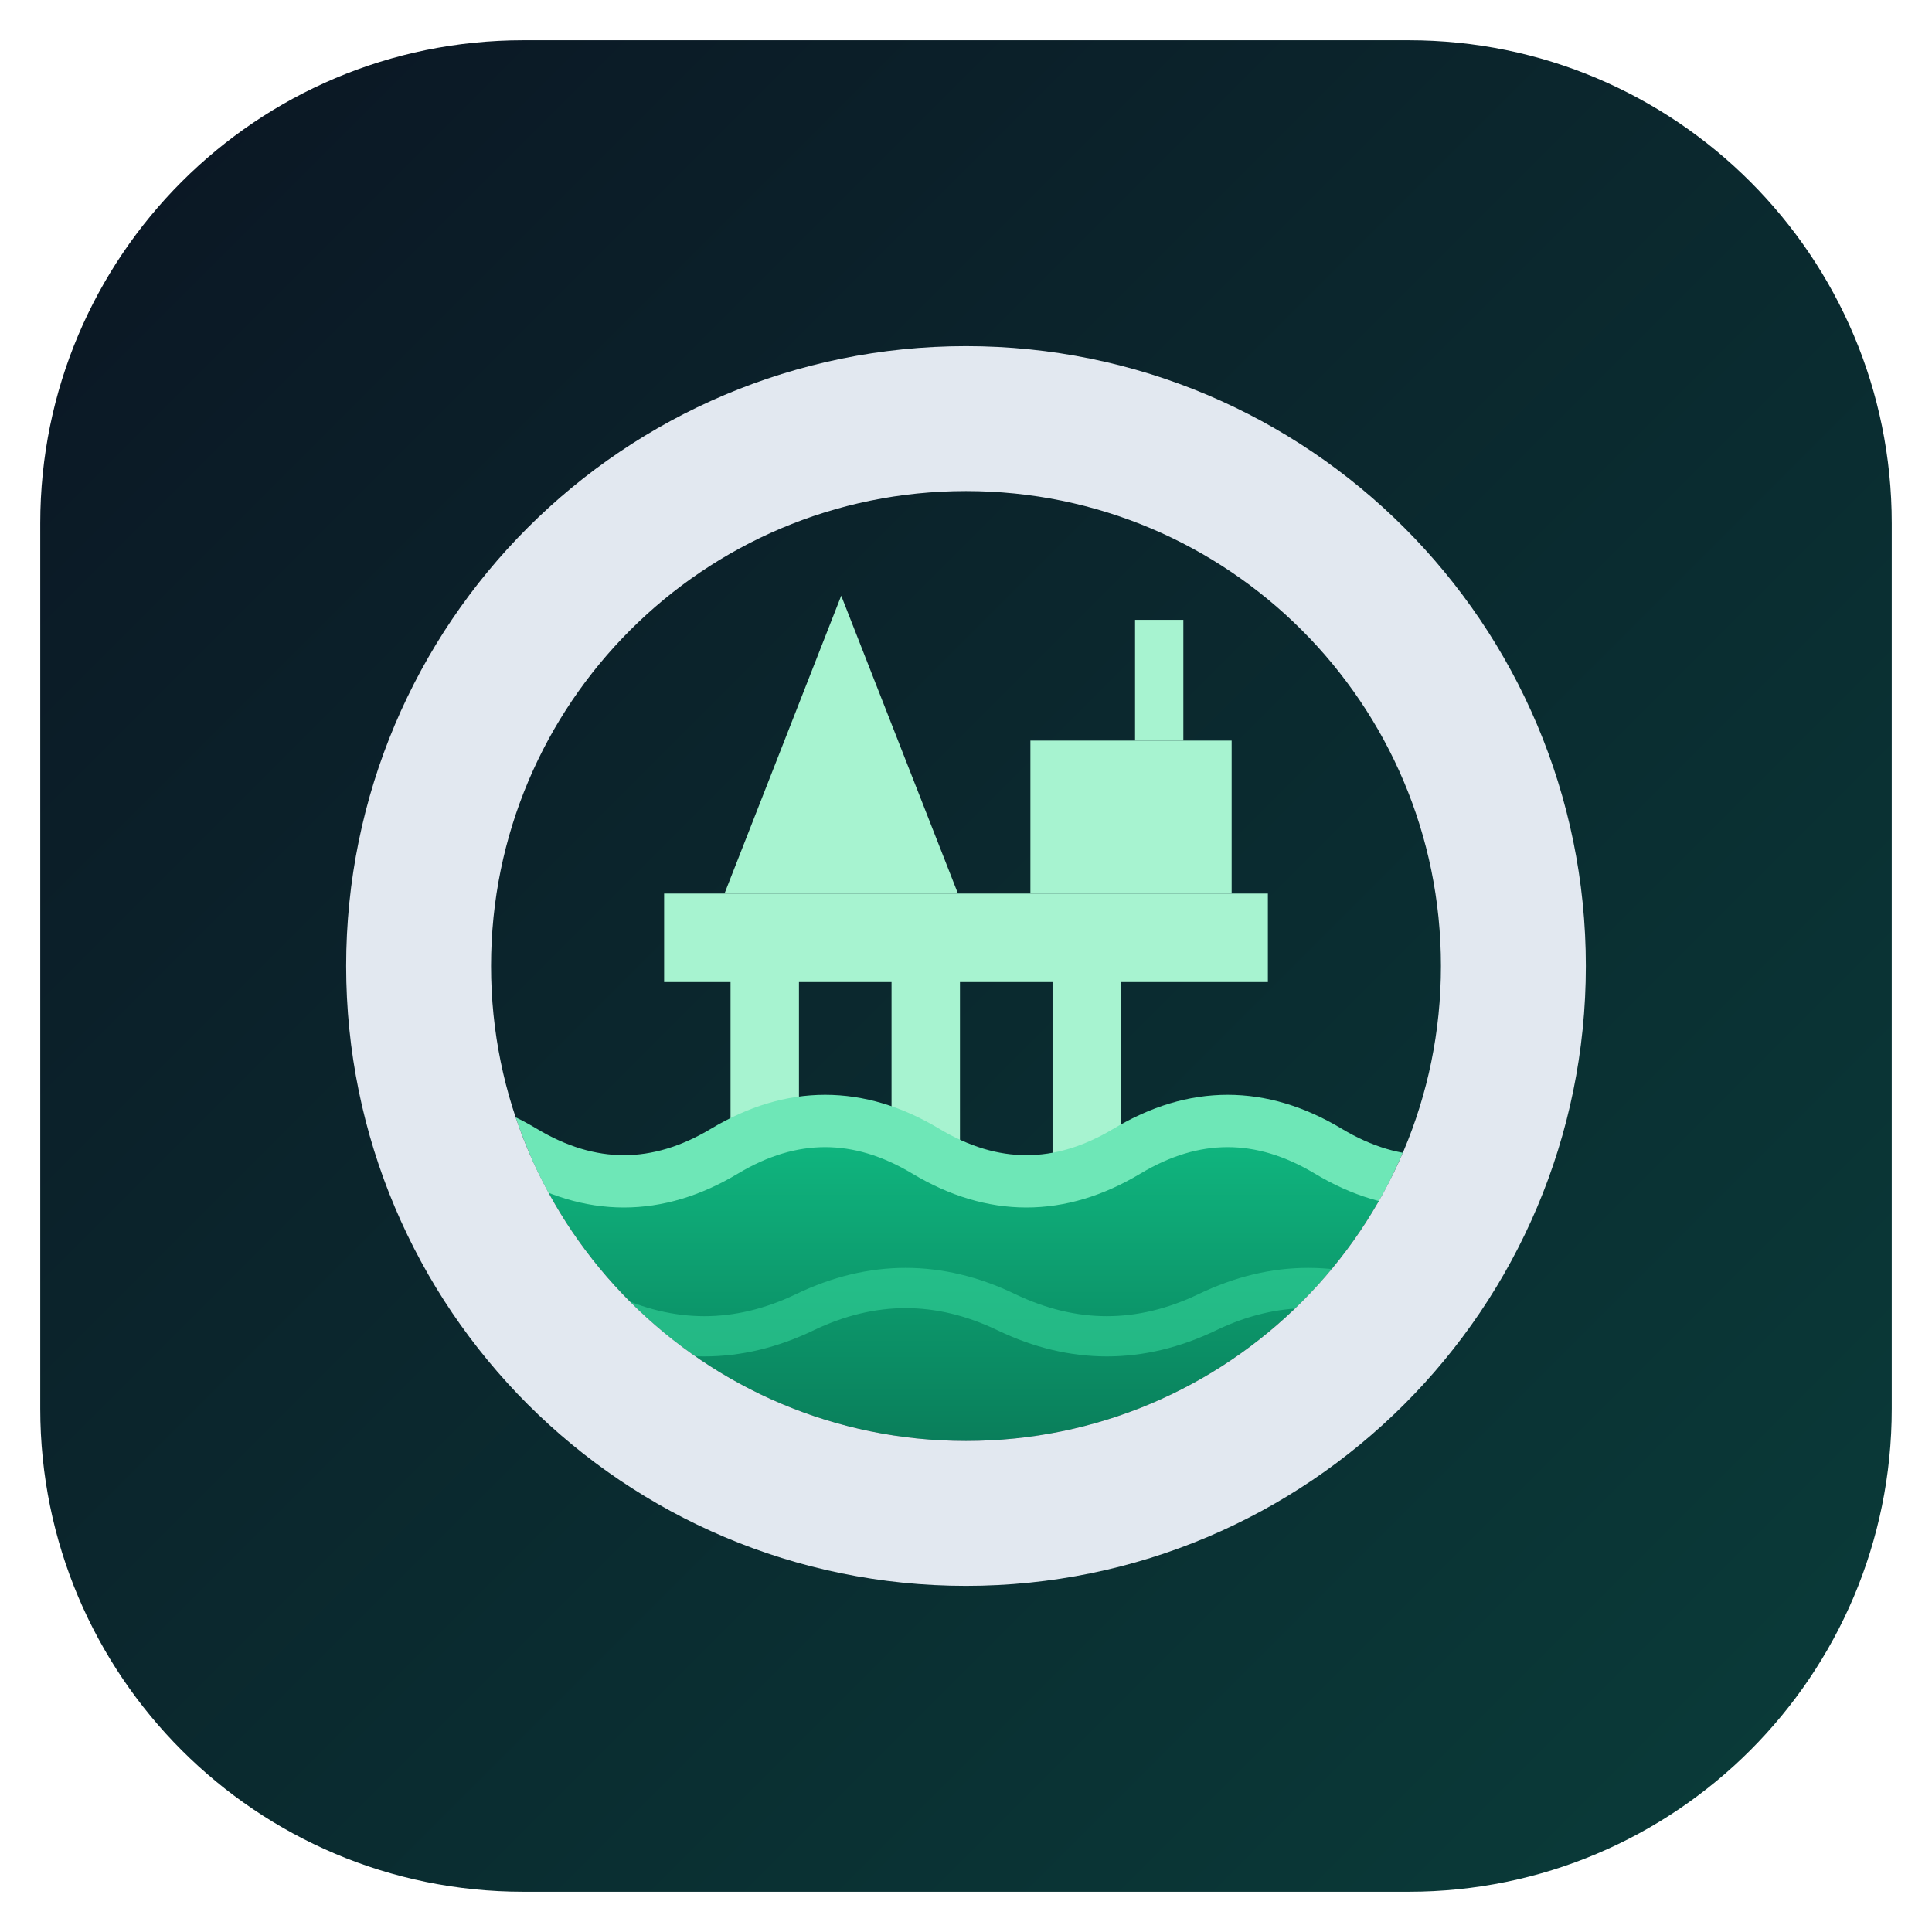
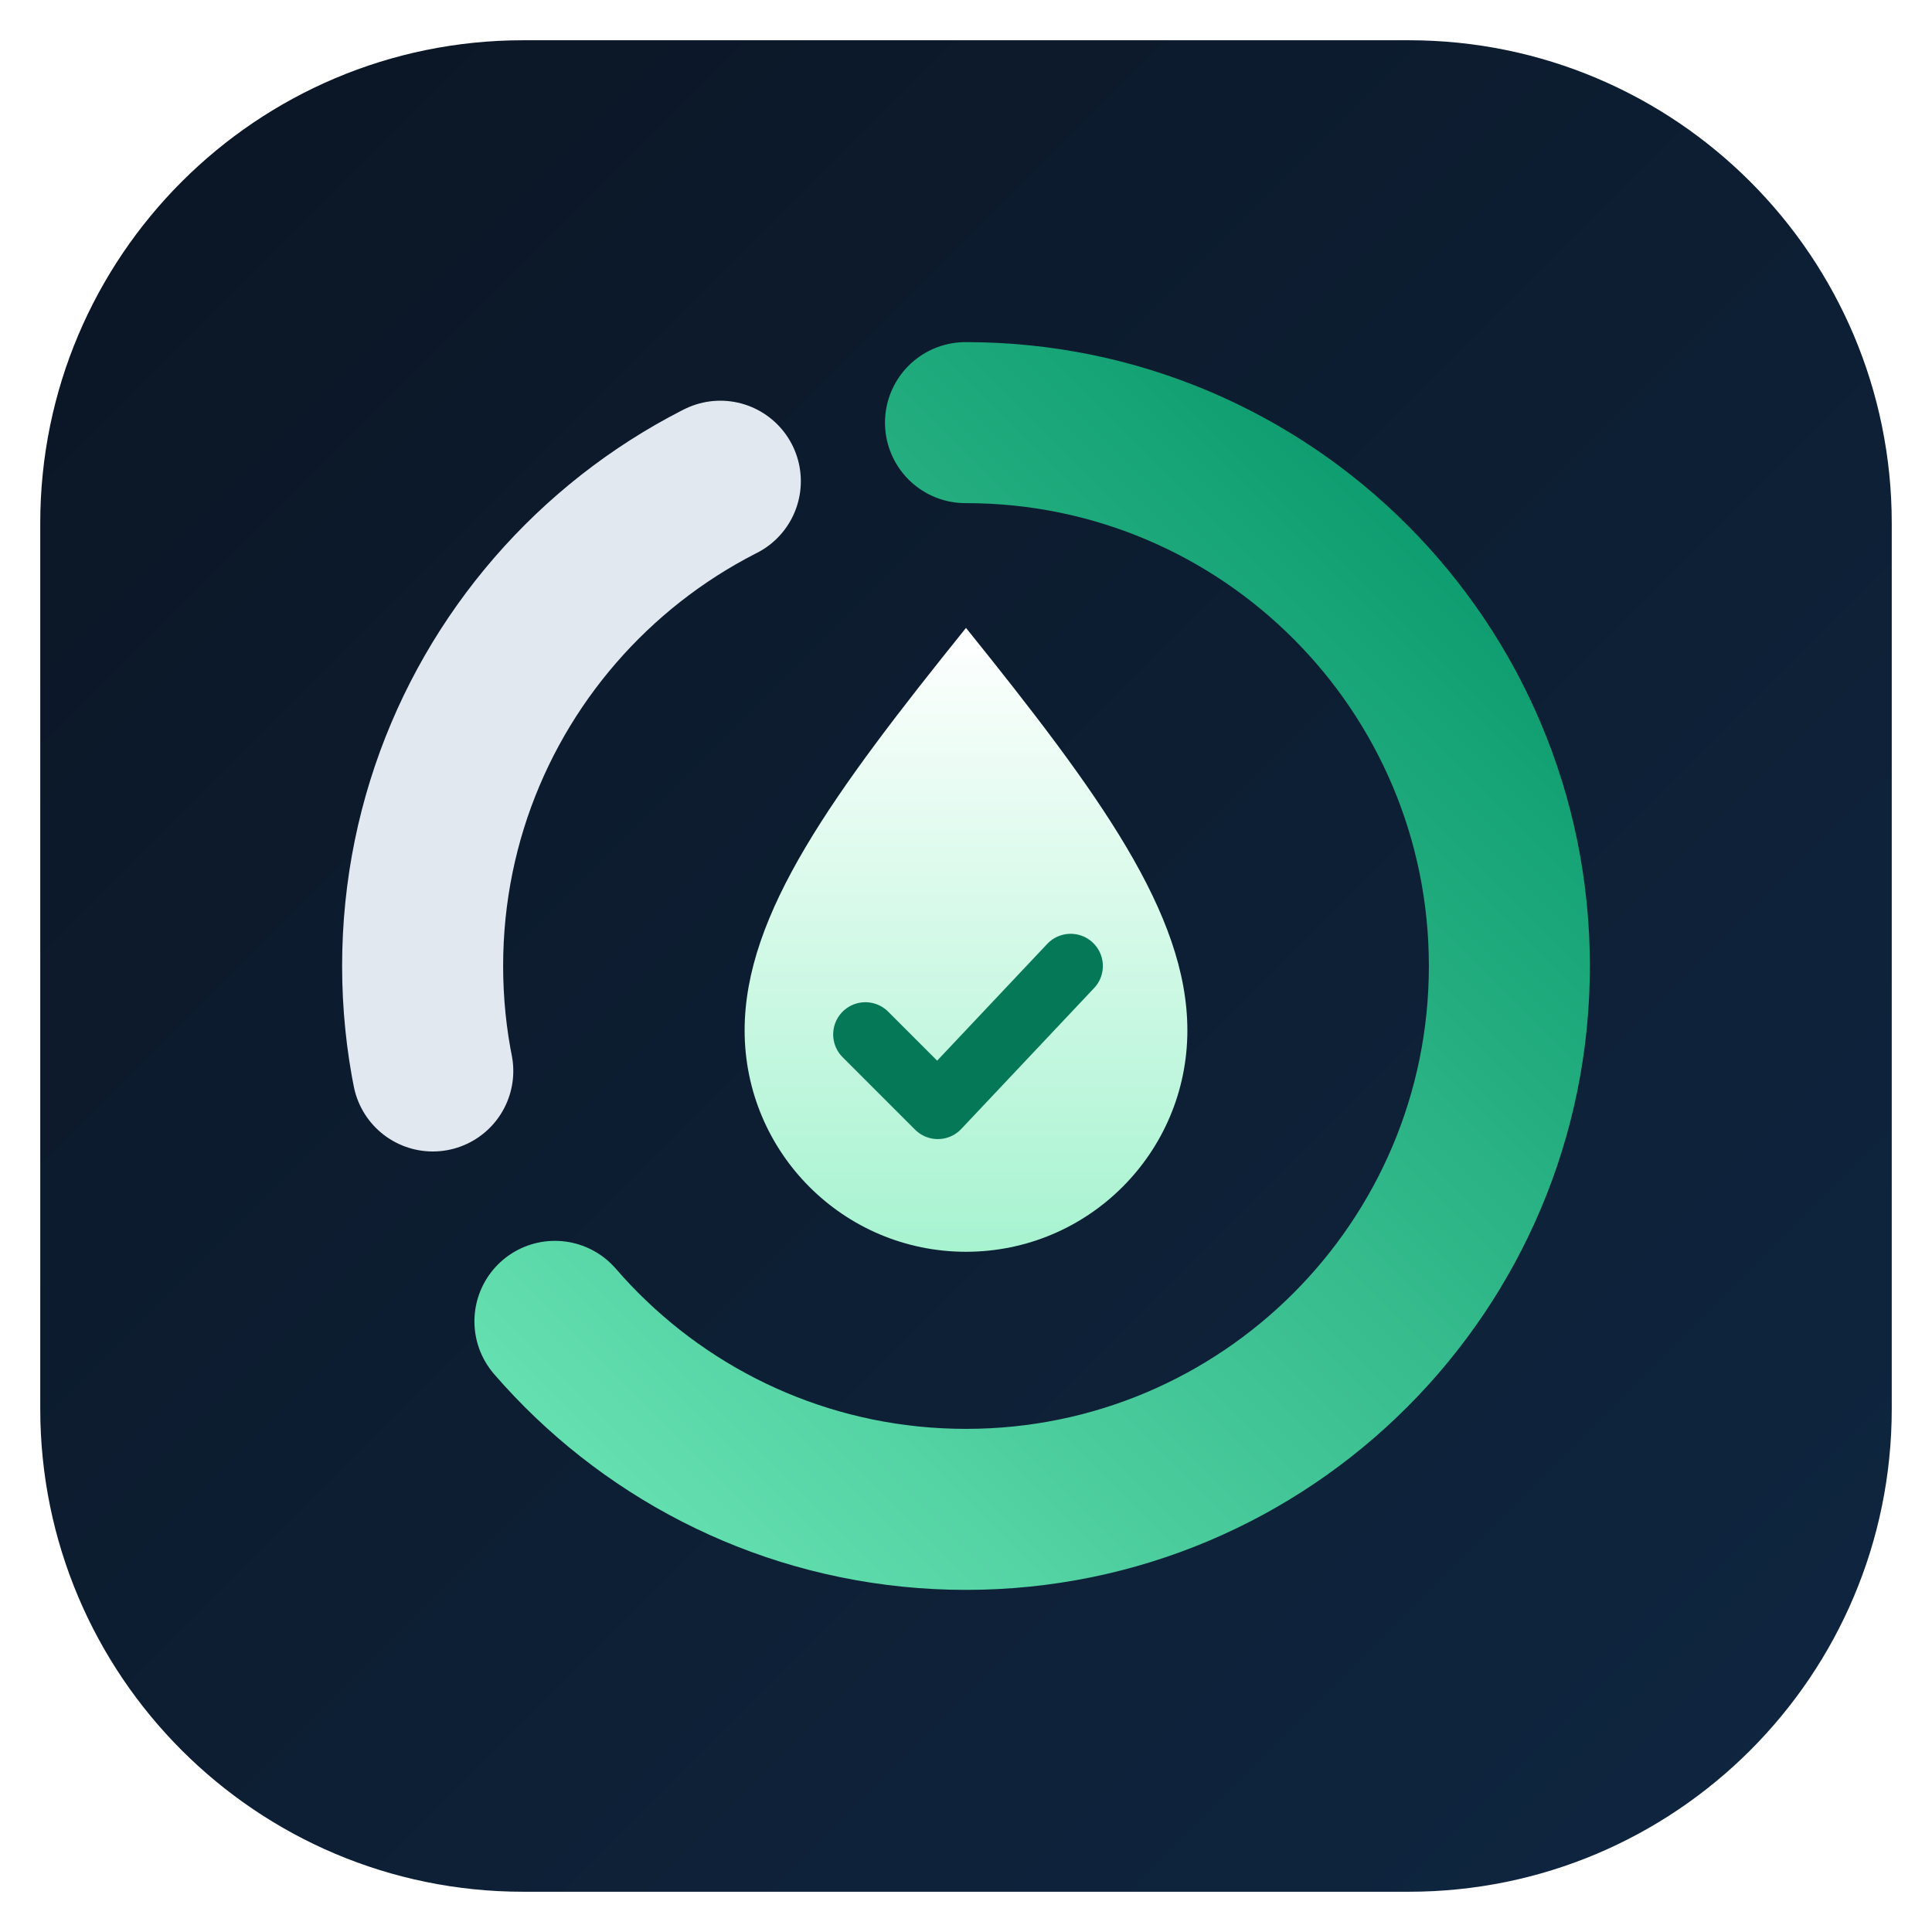
<svg xmlns="http://www.w3.org/2000/svg" width="512" height="512" viewBox="0 0 48 48">
  <defs>
-     <linearGradient id="os-tile" x1="0" y1="0" x2="1" y2="1">
+     <linearGradient id="ofx-tile" x1="0" y1="0" x2="1" y2="1">
      <stop offset="0" stop-color="#0b1523" />
-       <stop offset="1" stop-color="#0a3d3a" />
+       <stop offset="1" stop-color="#0f2742" />
    </linearGradient>
-     <linearGradient id="os-sea" x1="0" y1="0" x2="0" y2="1">
-       <stop offset="0" stop-color="#10b981" />
-       <stop offset="1" stop-color="#065f46" />
+     <linearGradient id="ofx-arc" x1="0" y1="0" x2="1" y2="1">
+       <stop offset="0" stop-color="#6ee7b7" />
+       <stop offset="1" stop-color="#059669" />
    </linearGradient>
-     <clipPath id="os-ring">
-       <circle cx="24" cy="24" r="11.8" />
-     </clipPath>
+     <linearGradient id="ofx-drop" x1="0" y1="0" x2="0" y2="1">
+       <stop offset="0" stop-color="#ffffff" />
+       <stop offset="1" stop-color="#a7f3d0" />
+     </linearGradient>
  </defs>
-   <rect x="1" y="1" width="46" height="46" rx="12" fill="url(#os-tile)" />
-   <g clip-path="url(#os-ring)">
-     <path d="M19 24v6M23 24v6M27 24v6" stroke="#a7f3d0" stroke-width="1.7" />
-     <path d="M16.5 22.2h15v2.2h-15z" fill="#a7f3d0" />
-     <path d="M18 22.2l2.9-7.4 2.9 7.4z" fill="#a7f3d0" />
-     <path d="M25.6 18.4h5v3.8h-5z" fill="#a7f3d0" />
-     <path d="M28.8 18.4v-3" stroke="#a7f3d0" stroke-width="1.2" />
-     <path d="M8 28.6q2.5-1.5 5 0t5 0 5 0 5 0 5 0 5 0 5 0V40H8z" fill="url(#os-sea)" />
-     <path d="M8 28.6q2.5-1.5 5 0t5 0 5 0 5 0 5 0 5 0 5 0" fill="none" stroke="#6ee7b7" stroke-width="1.3" stroke-linecap="round" />
-     <path d="M10 32.6q2.5-1.2 5 0t5 0 5 0 5 0 5 0 5 0" fill="none" stroke="#34d399" stroke-width="1" stroke-linecap="round" opacity="0.6" />
-   </g>
-   <circle cx="24" cy="24" r="13.6" fill="none" stroke="#e2e8f0" stroke-width="3.6" />
+   <rect x="1" y="1" width="46" height="46" rx="12" fill="url(#ofx-tile)" />
+   <circle cx="24" cy="24" r="13.5" fill="none" stroke="url(#ofx-arc)" stroke-width="4" stroke-linecap="round" stroke-dasharray="54 30.82" transform="rotate(-90 24 24)" />
+   <circle cx="24" cy="24" r="13.5" fill="none" stroke="#e2e8f0" stroke-width="4" stroke-linecap="round" stroke-dasharray="17.5 67.32" stroke-dashoffset="-61" transform="rotate(-90 24 24)" />
+   <path d="M24 15.6c3.3 4.1 5.5 7.1 5.5 10a5.5 5.5 0 0 1-11 0c0-2.9 2.2-5.9 5.5-10z" fill="url(#ofx-drop)" />
+   <path d="M21.5 25.7l1.8 1.8 3.3-3.5" fill="none" stroke="#047857" stroke-width="1.6" stroke-linecap="round" stroke-linejoin="round" />
</svg>
